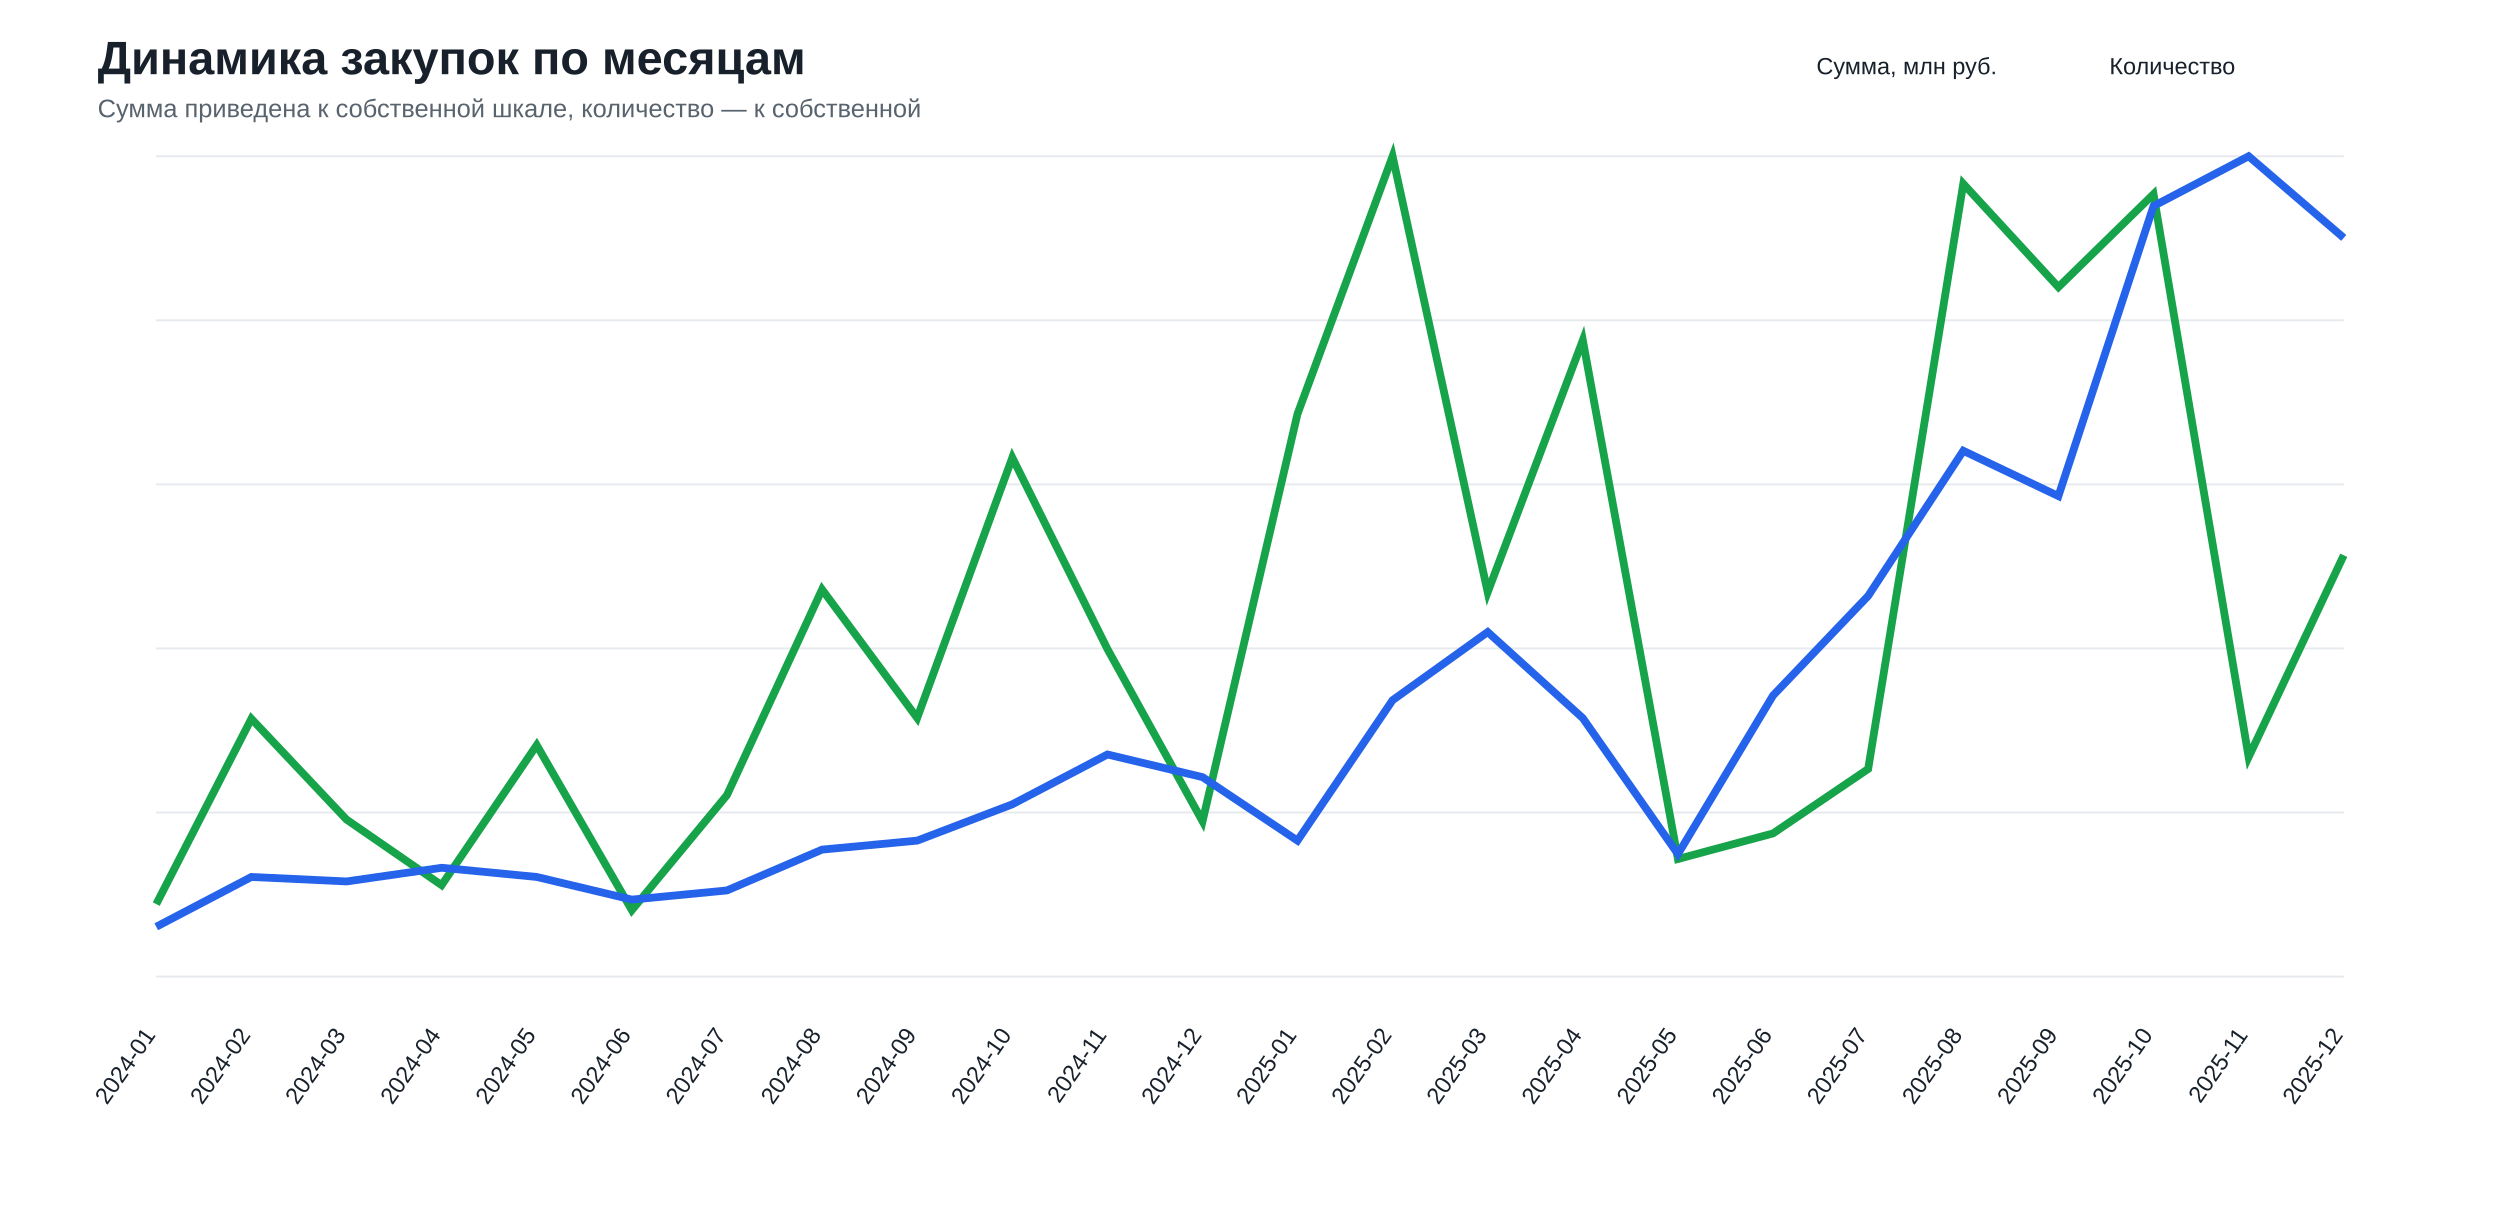
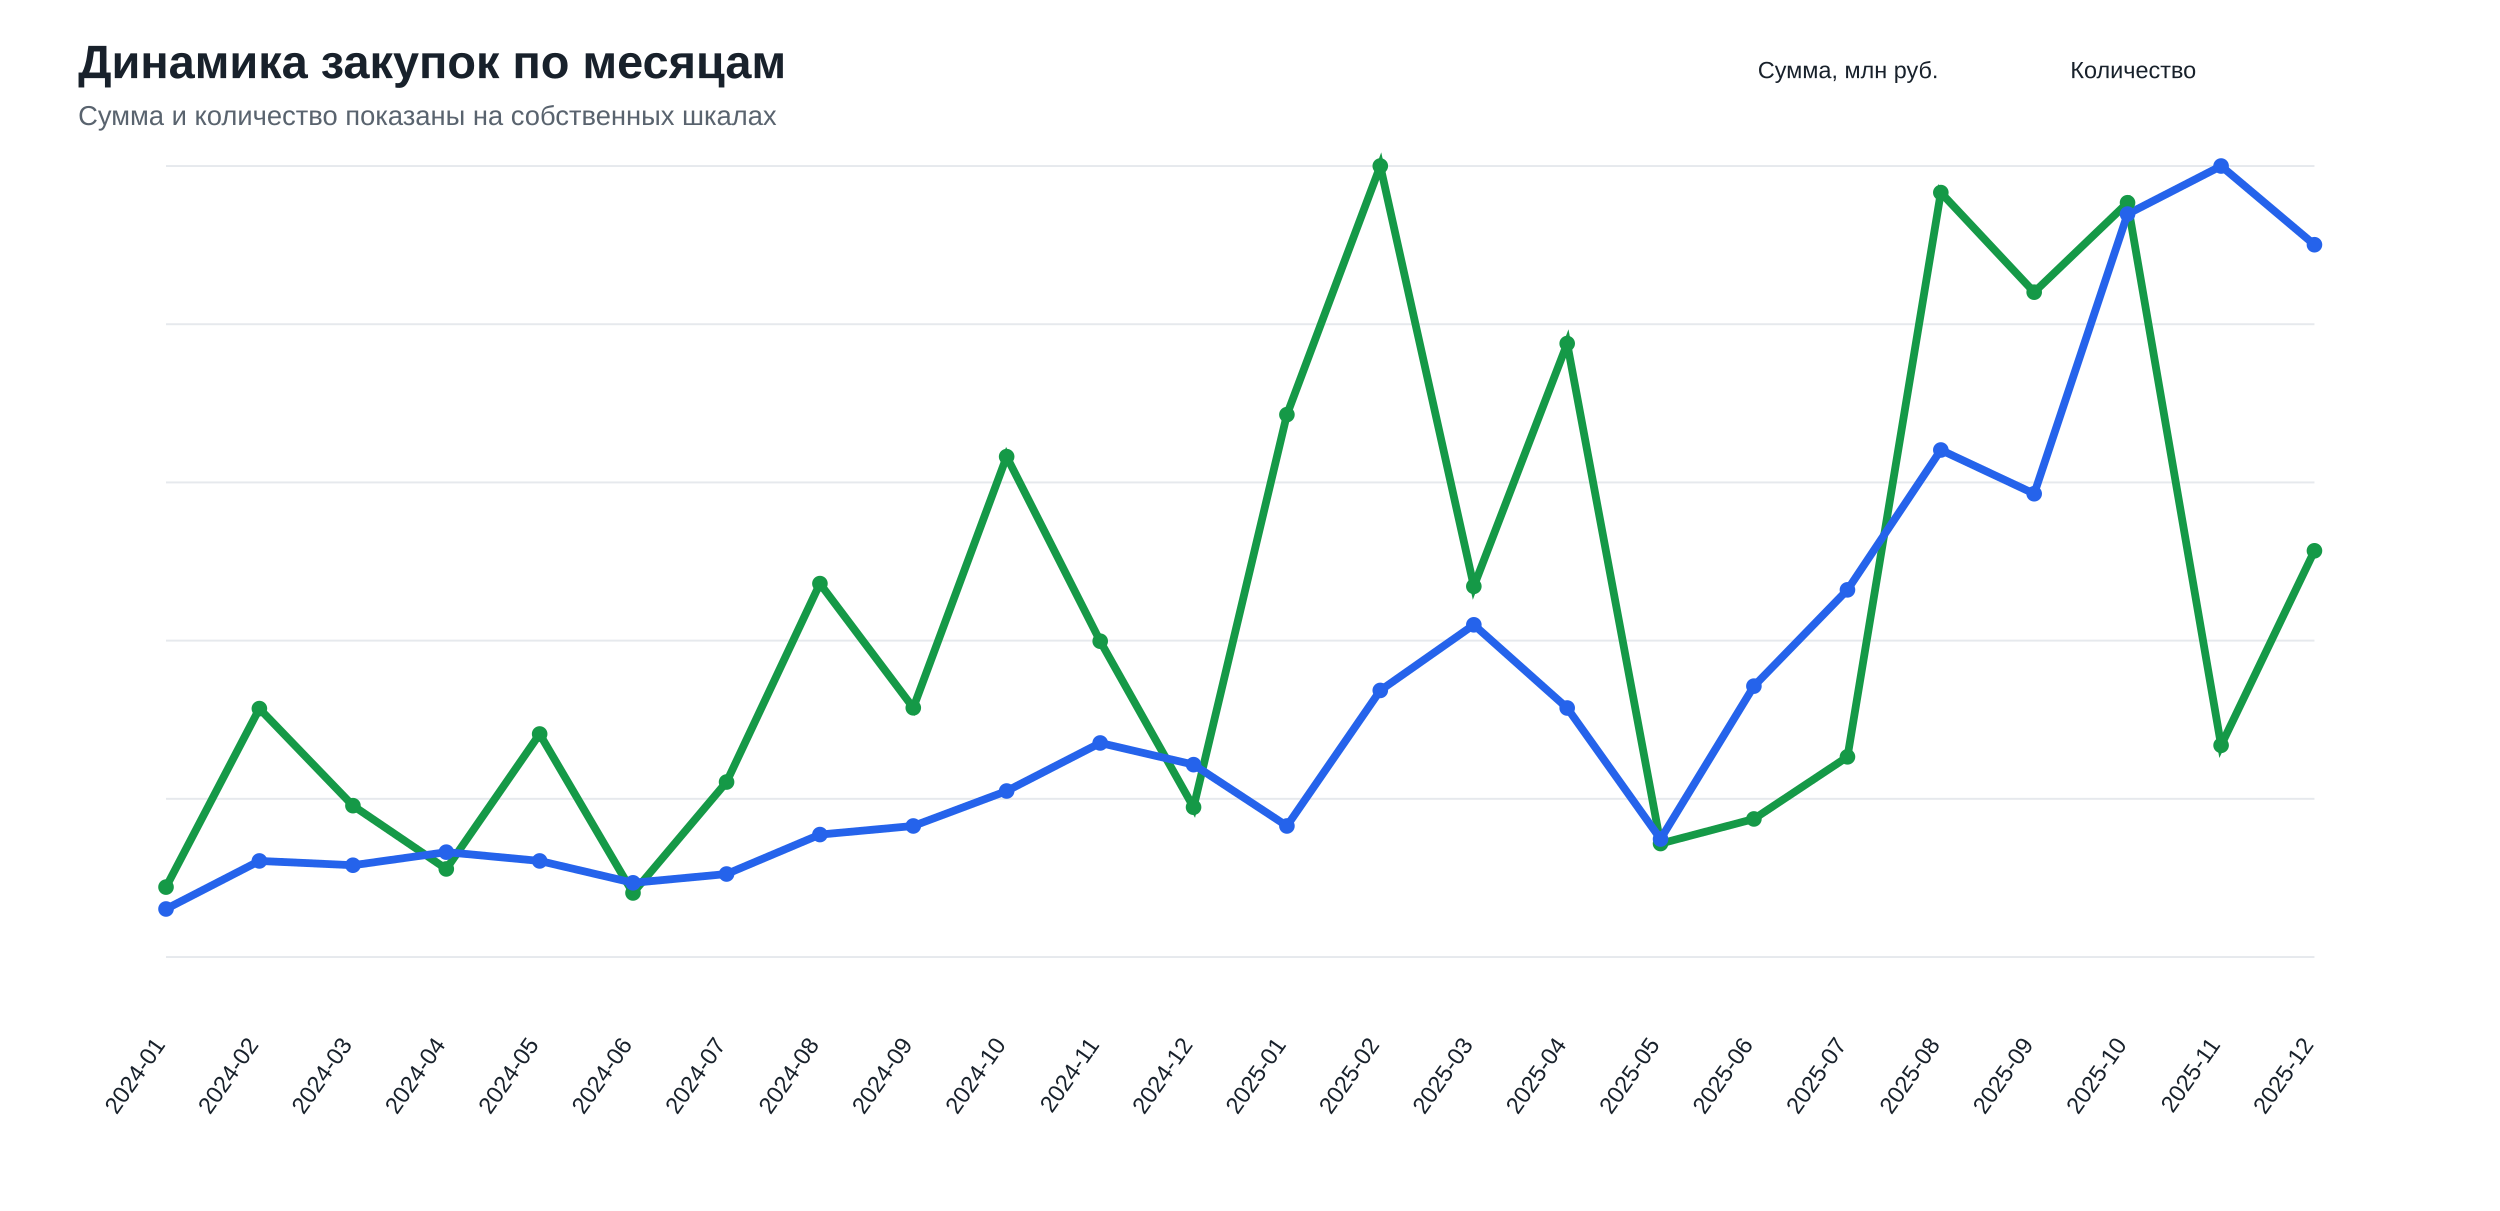
<svg xmlns="http://www.w3.org/2000/svg" width="1280" height="620" viewBox="0 0 1280 620">
  <rect width="100%" height="100%" fill="#ffffff" />
-   <style>text{font-family:Arial,sans-serif;fill:#18212b}.title{font-size:24px;font-weight:700}.subtitle{font-size:13px;fill:#59636e}.axis{stroke:#aab3bd;stroke-width:1}.grid{stroke:#e6e9ed;stroke-width:1}.label{font-size:12px}.value{font-size:11px}</style>
-   <text class="title" x="50" y="38">Динамика закупок по месяцам</text>
-   <text class="subtitle" x="50" y="60">Сумма приведена к собственной шкале, количество — к собственной</text>
-   <line class="grid" x1="80" y1="80.0" x2="1200" y2="80.0" />
-   <line class="grid" x1="80" y1="164.0" x2="1200" y2="164.0" />
-   <line class="grid" x1="80" y1="248.0" x2="1200" y2="248.0" />
-   <line class="grid" x1="80" y1="332.0" x2="1200" y2="332.0" />
-   <line class="grid" x1="80" y1="416.0" x2="1200" y2="416.0" />
-   <line class="grid" x1="80" y1="500.0" x2="1200" y2="500.0" />
-   <polyline points="80.0,462.9 128.7,368.0 177.4,419.6 226.1,453.2 274.8,381.5 323.5,466.0 372.2,407.1 420.9,301.8 469.6,367.6 518.3,234.3 567.0,332.3 615.7,420.5 664.3,212.0 713.0,80.0 761.7,303.2 810.4,174.2 859.1,439.8 907.8,426.7 956.5,393.7 1005.2,94.1 1053.9,147.0 1102.6,99.4 1151.3,387.6 1200.0,284.3" fill="none" stroke="#16a34a" stroke-width="4" />
-   <polyline points="80.0,474.5 128.7,449.0 177.4,451.3 226.1,444.3 274.8,449.0 323.5,460.6 372.2,455.9 420.9,435.0 469.6,430.4 518.3,411.8 567.0,386.3 615.7,397.9 664.3,430.4 713.0,358.5 761.7,323.6 810.4,367.7 859.1,437.3 907.8,356.1 956.5,305.1 1005.2,230.8 1053.9,254.0 1102.6,105.5 1151.3,80.0 1200.0,121.8" fill="none" stroke="#2563eb" stroke-width="4" />
-   <text class="label" x="80.0" y="530" text-anchor="end" transform="rotate(-55 80.0 530)">2024-01</text>
-   <text class="label" x="128.7" y="530" text-anchor="end" transform="rotate(-55 128.7 530)">2024-02</text>
-   <text class="label" x="177.4" y="530" text-anchor="end" transform="rotate(-55 177.4 530)">2024-03</text>
-   <text class="label" x="226.1" y="530" text-anchor="end" transform="rotate(-55 226.1 530)">2024-04</text>
-   <text class="label" x="274.8" y="530" text-anchor="end" transform="rotate(-55 274.8 530)">2024-05</text>
-   <text class="label" x="323.5" y="530" text-anchor="end" transform="rotate(-55 323.5 530)">2024-06</text>
-   <text class="label" x="372.2" y="530" text-anchor="end" transform="rotate(-55 372.2 530)">2024-07</text>
-   <text class="label" x="420.9" y="530" text-anchor="end" transform="rotate(-55 420.9 530)">2024-08</text>
-   <text class="label" x="469.6" y="530" text-anchor="end" transform="rotate(-55 469.6 530)">2024-09</text>
-   <text class="label" x="518.3" y="530" text-anchor="end" transform="rotate(-55 518.3 530)">2024-10</text>
-   <text class="label" x="567.0" y="530" text-anchor="end" transform="rotate(-55 567.0 530)">2024-11</text>
-   <text class="label" x="615.7" y="530" text-anchor="end" transform="rotate(-55 615.7 530)">2024-12</text>
-   <text class="label" x="664.3" y="530" text-anchor="end" transform="rotate(-55 664.3 530)">2025-01</text>
-   <text class="label" x="713.0" y="530" text-anchor="end" transform="rotate(-55 713.0 530)">2025-02</text>
-   <text class="label" x="761.7" y="530" text-anchor="end" transform="rotate(-55 761.7 530)">2025-03</text>
-   <text class="label" x="810.4" y="530" text-anchor="end" transform="rotate(-55 810.4 530)">2025-04</text>
-   <text class="label" x="859.1" y="530" text-anchor="end" transform="rotate(-55 859.1 530)">2025-05</text>
-   <text class="label" x="907.8" y="530" text-anchor="end" transform="rotate(-55 907.8 530)">2025-06</text>
-   <text class="label" x="956.5" y="530" text-anchor="end" transform="rotate(-55 956.5 530)">2025-07</text>
-   <text class="label" x="1005.2" y="530" text-anchor="end" transform="rotate(-55 1005.2 530)">2025-08</text>
-   <text class="label" x="1053.9" y="530" text-anchor="end" transform="rotate(-55 1053.9 530)">2025-09</text>
-   <text class="label" x="1102.6" y="530" text-anchor="end" transform="rotate(-55 1102.6 530)">2025-10</text>
-   <text class="label" x="1151.3" y="530" text-anchor="end" transform="rotate(-55 1151.3 530)">2025-11</text>
-   <text class="label" x="1200.0" y="530" text-anchor="end" transform="rotate(-55 1200.0 530)">2025-12</text>
-   <text x="930" y="38" fill="#16a34a">Сумма, млн руб.</text>
-   <text x="1080" y="38" fill="#2563eb">Количество</text>
+   <style>text{font-family:Arial,DejaVu Sans,sans-serif;fill:#18212b}.title{font-size:24px;font-weight:700}.subtitle{font-size:14px;fill:#59636e}.axis{stroke:#9aa4af;stroke-width:1}.grid{stroke:#e6e9ed;stroke-width:1}.label{font-size:12px}.small{font-size:11px}</style>
+   <text class="title" x="40" y="40">Динамика закупок по месяцам</text>
+   <text class="subtitle" x="40" y="64">Сумма и количество показаны на собственных шкалах</text>
+   <line class="grid" x1="85" y1="85.0" x2="1185" y2="85.0" />
+   <line class="grid" x1="85" y1="166.0" x2="1185" y2="166.0" />
+   <line class="grid" x1="85" y1="247.0" x2="1185" y2="247.0" />
+   <line class="grid" x1="85" y1="328.0" x2="1185" y2="328.0" />
+   <line class="grid" x1="85" y1="409.0" x2="1185" y2="409.0" />
+   <line class="grid" x1="85" y1="490.0" x2="1185" y2="490.0" />
+   <polyline points="85.0,454.2 132.8,362.8 180.7,412.5 228.5,444.9 276.3,375.8 324.1,457.2 372.0,400.4 419.8,298.8 467.6,362.4 515.4,233.8 563.3,328.3 611.1,413.3 658.9,212.3 706.7,85.0 754.6,300.2 802.4,175.9 850.2,431.9 898.0,419.3 945.9,387.5 993.7,98.6 1041.5,149.6 1089.3,103.8 1137.2,381.6 1185.0,282.0" fill="none" stroke="#159947" stroke-width="4" />
+   <polyline points="85.0,465.4 132.8,440.8 180.7,443.0 228.5,436.3 276.3,440.8 324.1,452.0 372.0,447.5 419.8,427.3 467.6,422.9 515.4,405.0 563.3,380.4 611.1,391.5 658.9,422.9 706.7,353.5 754.6,319.9 802.4,362.5 850.2,429.6 898.0,351.3 945.9,302.0 993.7,230.4 1041.5,252.8 1089.3,109.6 1137.2,85.0 1185.0,125.3" fill="none" stroke="#2563eb" stroke-width="4" />
+   <circle cx="85.0" cy="454.2" r="4" fill="#159947" />
+   <circle cx="132.8" cy="362.8" r="4" fill="#159947" />
+   <circle cx="180.7" cy="412.5" r="4" fill="#159947" />
+   <circle cx="228.5" cy="444.9" r="4" fill="#159947" />
+   <circle cx="276.3" cy="375.8" r="4" fill="#159947" />
+   <circle cx="324.1" cy="457.2" r="4" fill="#159947" />
+   <circle cx="372.0" cy="400.4" r="4" fill="#159947" />
+   <circle cx="419.8" cy="298.8" r="4" fill="#159947" />
+   <circle cx="467.6" cy="362.4" r="4" fill="#159947" />
+   <circle cx="515.4" cy="233.8" r="4" fill="#159947" />
+   <circle cx="563.3" cy="328.3" r="4" fill="#159947" />
+   <circle cx="611.1" cy="413.3" r="4" fill="#159947" />
+   <circle cx="658.9" cy="212.3" r="4" fill="#159947" />
+   <circle cx="706.7" cy="85.0" r="4" fill="#159947" />
+   <circle cx="754.6" cy="300.2" r="4" fill="#159947" />
+   <circle cx="802.4" cy="175.9" r="4" fill="#159947" />
+   <circle cx="850.2" cy="431.9" r="4" fill="#159947" />
+   <circle cx="898.0" cy="419.3" r="4" fill="#159947" />
+   <circle cx="945.9" cy="387.5" r="4" fill="#159947" />
+   <circle cx="993.7" cy="98.6" r="4" fill="#159947" />
+   <circle cx="1041.5" cy="149.6" r="4" fill="#159947" />
+   <circle cx="1089.3" cy="103.8" r="4" fill="#159947" />
+   <circle cx="1137.2" cy="381.6" r="4" fill="#159947" />
+   <circle cx="1185.0" cy="282.0" r="4" fill="#159947" />
+   <circle cx="85.0" cy="465.4" r="4" fill="#2563eb" />
+   <circle cx="132.8" cy="440.8" r="4" fill="#2563eb" />
+   <circle cx="180.7" cy="443.0" r="4" fill="#2563eb" />
+   <circle cx="228.5" cy="436.3" r="4" fill="#2563eb" />
+   <circle cx="276.3" cy="440.8" r="4" fill="#2563eb" />
+   <circle cx="324.1" cy="452.0" r="4" fill="#2563eb" />
+   <circle cx="372.0" cy="447.5" r="4" fill="#2563eb" />
+   <circle cx="419.8" cy="427.3" r="4" fill="#2563eb" />
+   <circle cx="467.6" cy="422.9" r="4" fill="#2563eb" />
+   <circle cx="515.4" cy="405.0" r="4" fill="#2563eb" />
+   <circle cx="563.3" cy="380.4" r="4" fill="#2563eb" />
+   <circle cx="611.1" cy="391.5" r="4" fill="#2563eb" />
+   <circle cx="658.9" cy="422.9" r="4" fill="#2563eb" />
+   <circle cx="706.7" cy="353.5" r="4" fill="#2563eb" />
+   <circle cx="754.6" cy="319.9" r="4" fill="#2563eb" />
+   <circle cx="802.4" cy="362.5" r="4" fill="#2563eb" />
+   <circle cx="850.2" cy="429.6" r="4" fill="#2563eb" />
+   <circle cx="898.0" cy="351.3" r="4" fill="#2563eb" />
+   <circle cx="945.9" cy="302.0" r="4" fill="#2563eb" />
+   <circle cx="993.7" cy="230.4" r="4" fill="#2563eb" />
+   <circle cx="1041.5" cy="252.8" r="4" fill="#2563eb" />
+   <circle cx="1089.3" cy="109.6" r="4" fill="#2563eb" />
+   <circle cx="1137.2" cy="85.0" r="4" fill="#2563eb" />
+   <circle cx="1185.0" cy="125.3" r="4" fill="#2563eb" />
+   <text class="label" x="85.0" y="535" text-anchor="end" transform="rotate(-55 85.0 535)">2024-01</text>
+   <text class="label" x="132.8" y="535" text-anchor="end" transform="rotate(-55 132.8 535)">2024-02</text>
+   <text class="label" x="180.7" y="535" text-anchor="end" transform="rotate(-55 180.7 535)">2024-03</text>
+   <text class="label" x="228.5" y="535" text-anchor="end" transform="rotate(-55 228.5 535)">2024-04</text>
+   <text class="label" x="276.3" y="535" text-anchor="end" transform="rotate(-55 276.3 535)">2024-05</text>
+   <text class="label" x="324.1" y="535" text-anchor="end" transform="rotate(-55 324.1 535)">2024-06</text>
+   <text class="label" x="372.0" y="535" text-anchor="end" transform="rotate(-55 372.0 535)">2024-07</text>
+   <text class="label" x="419.8" y="535" text-anchor="end" transform="rotate(-55 419.8 535)">2024-08</text>
+   <text class="label" x="467.6" y="535" text-anchor="end" transform="rotate(-55 467.6 535)">2024-09</text>
+   <text class="label" x="515.4" y="535" text-anchor="end" transform="rotate(-55 515.4 535)">2024-10</text>
+   <text class="label" x="563.3" y="535" text-anchor="end" transform="rotate(-55 563.3 535)">2024-11</text>
+   <text class="label" x="611.1" y="535" text-anchor="end" transform="rotate(-55 611.1 535)">2024-12</text>
+   <text class="label" x="658.9" y="535" text-anchor="end" transform="rotate(-55 658.9 535)">2025-01</text>
+   <text class="label" x="706.7" y="535" text-anchor="end" transform="rotate(-55 706.7 535)">2025-02</text>
+   <text class="label" x="754.6" y="535" text-anchor="end" transform="rotate(-55 754.6 535)">2025-03</text>
+   <text class="label" x="802.4" y="535" text-anchor="end" transform="rotate(-55 802.4 535)">2025-04</text>
+   <text class="label" x="850.2" y="535" text-anchor="end" transform="rotate(-55 850.2 535)">2025-05</text>
+   <text class="label" x="898.0" y="535" text-anchor="end" transform="rotate(-55 898.0 535)">2025-06</text>
+   <text class="label" x="945.9" y="535" text-anchor="end" transform="rotate(-55 945.9 535)">2025-07</text>
+   <text class="label" x="993.7" y="535" text-anchor="end" transform="rotate(-55 993.7 535)">2025-08</text>
+   <text class="label" x="1041.5" y="535" text-anchor="end" transform="rotate(-55 1041.5 535)">2025-09</text>
+   <text class="label" x="1089.3" y="535" text-anchor="end" transform="rotate(-55 1089.3 535)">2025-10</text>
+   <text class="label" x="1137.2" y="535" text-anchor="end" transform="rotate(-55 1137.2 535)">2025-11</text>
+   <text class="label" x="1185.0" y="535" text-anchor="end" transform="rotate(-55 1185.0 535)">2025-12</text>
+   <text x="900" y="40" fill="#159947">Сумма, млн руб.</text>
+   <text x="1060" y="40" fill="#2563eb">Количество</text>
</svg>
